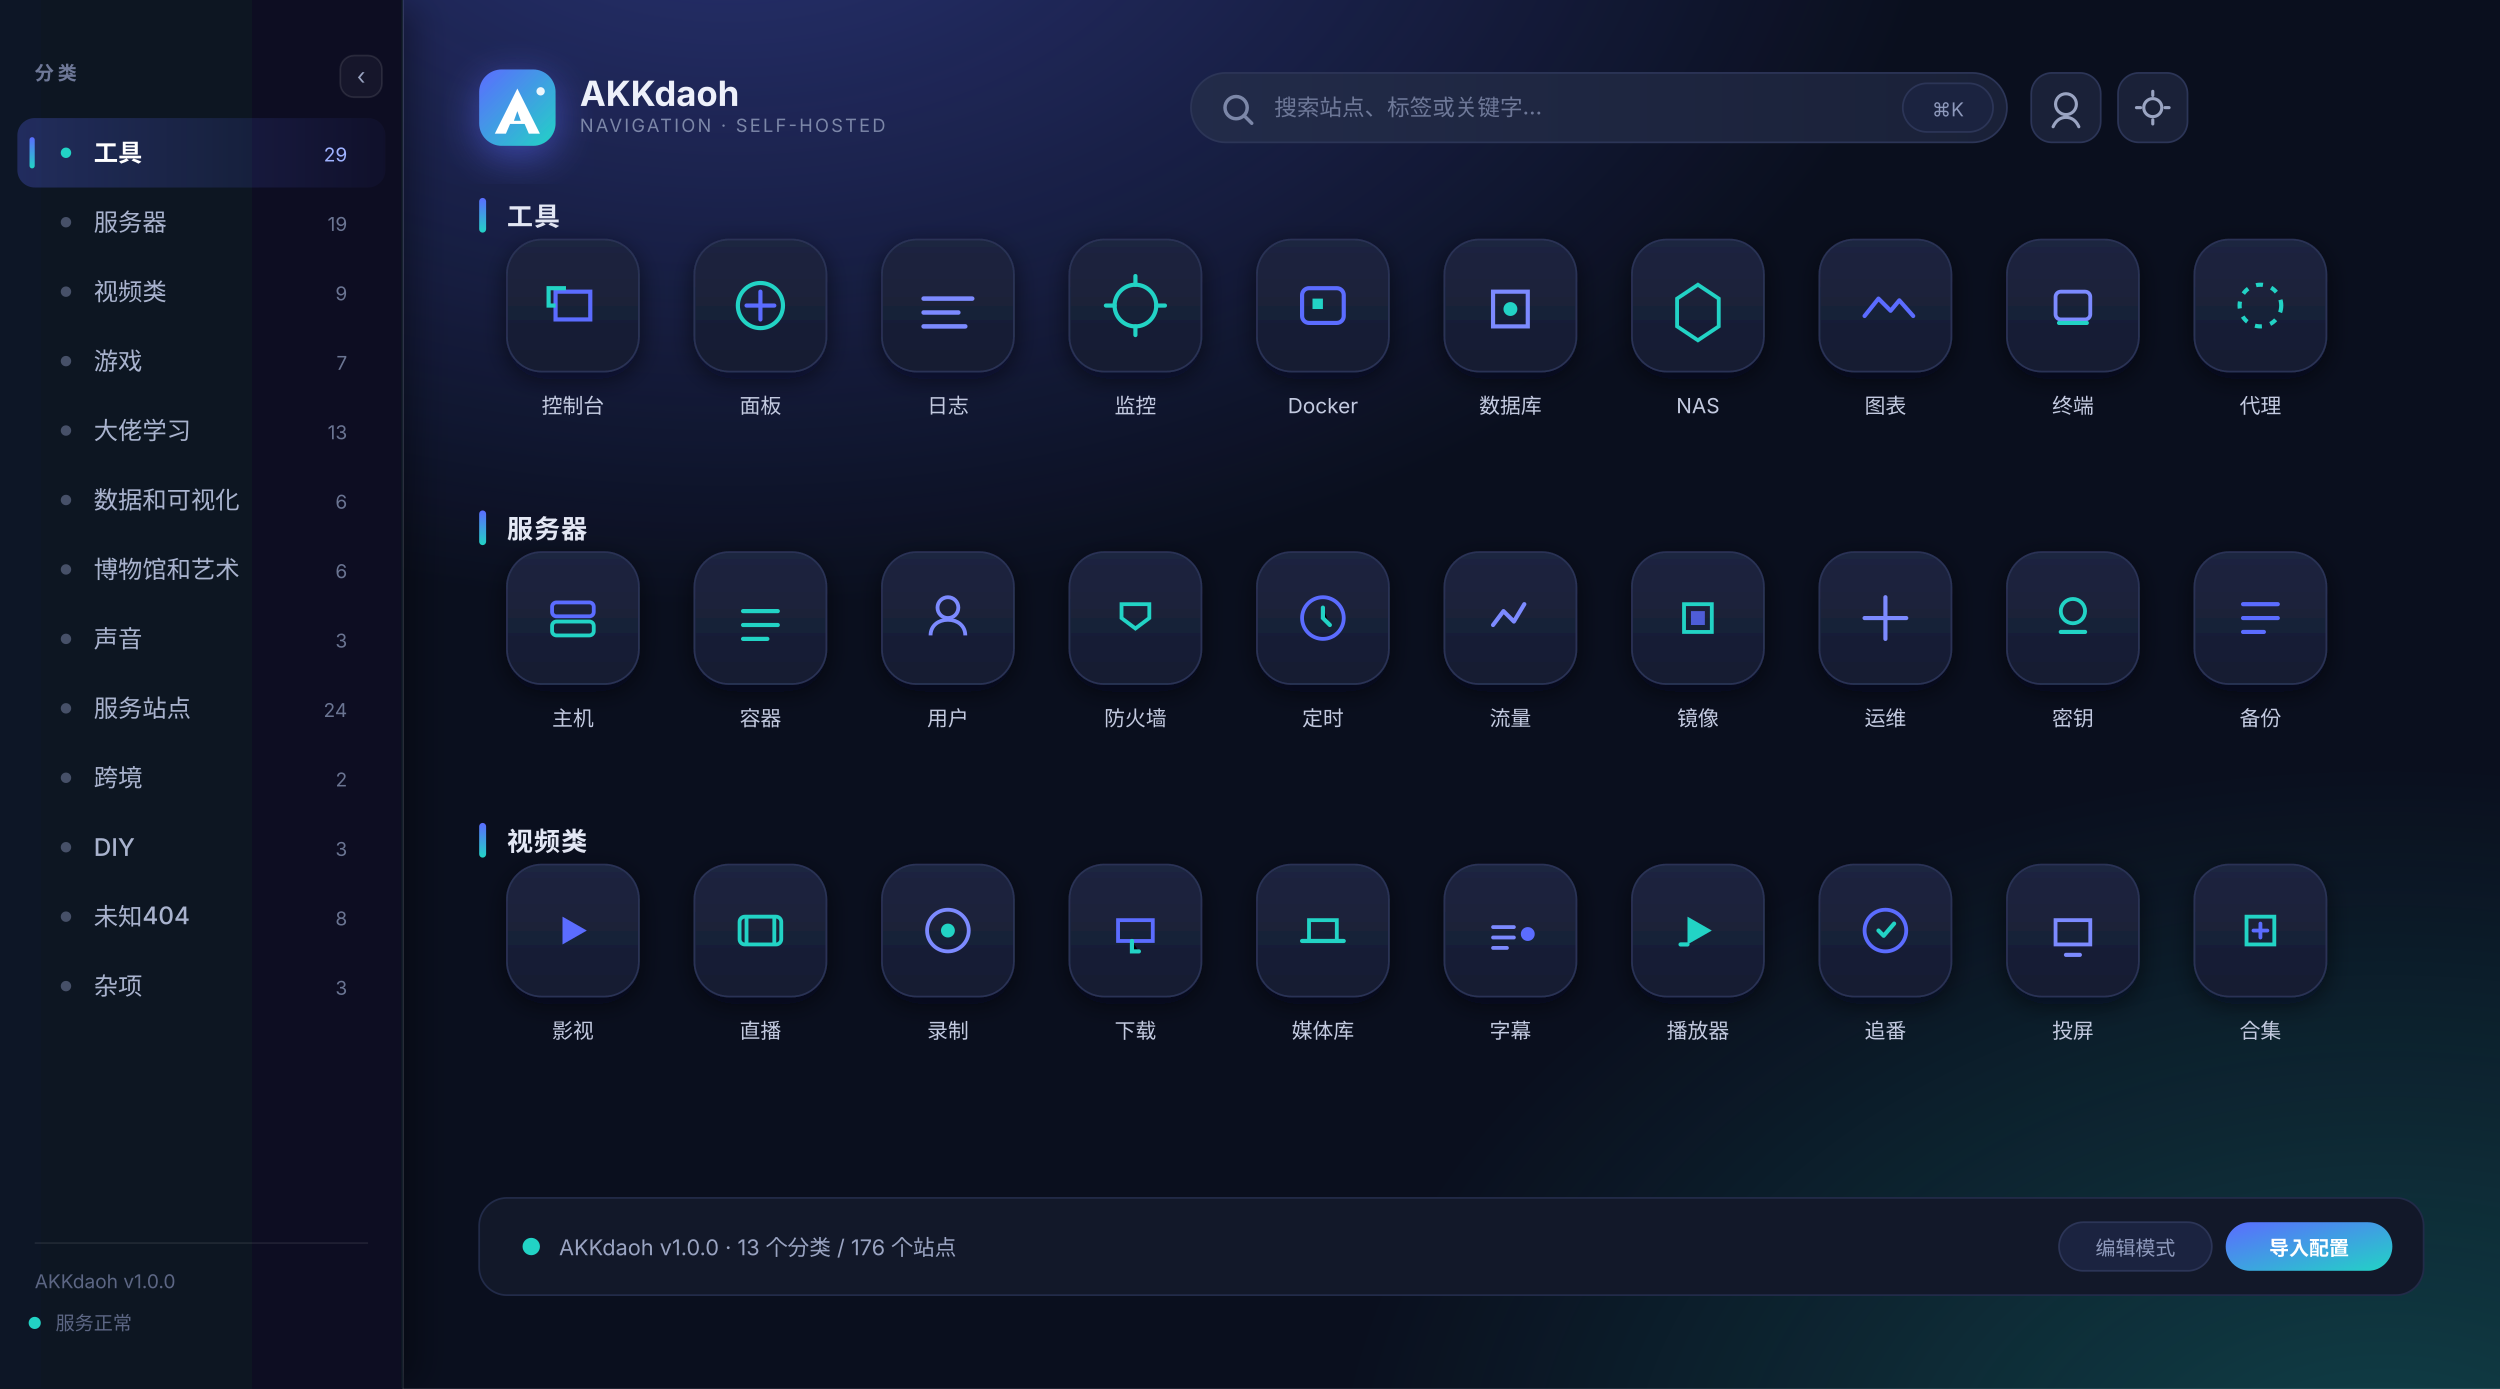
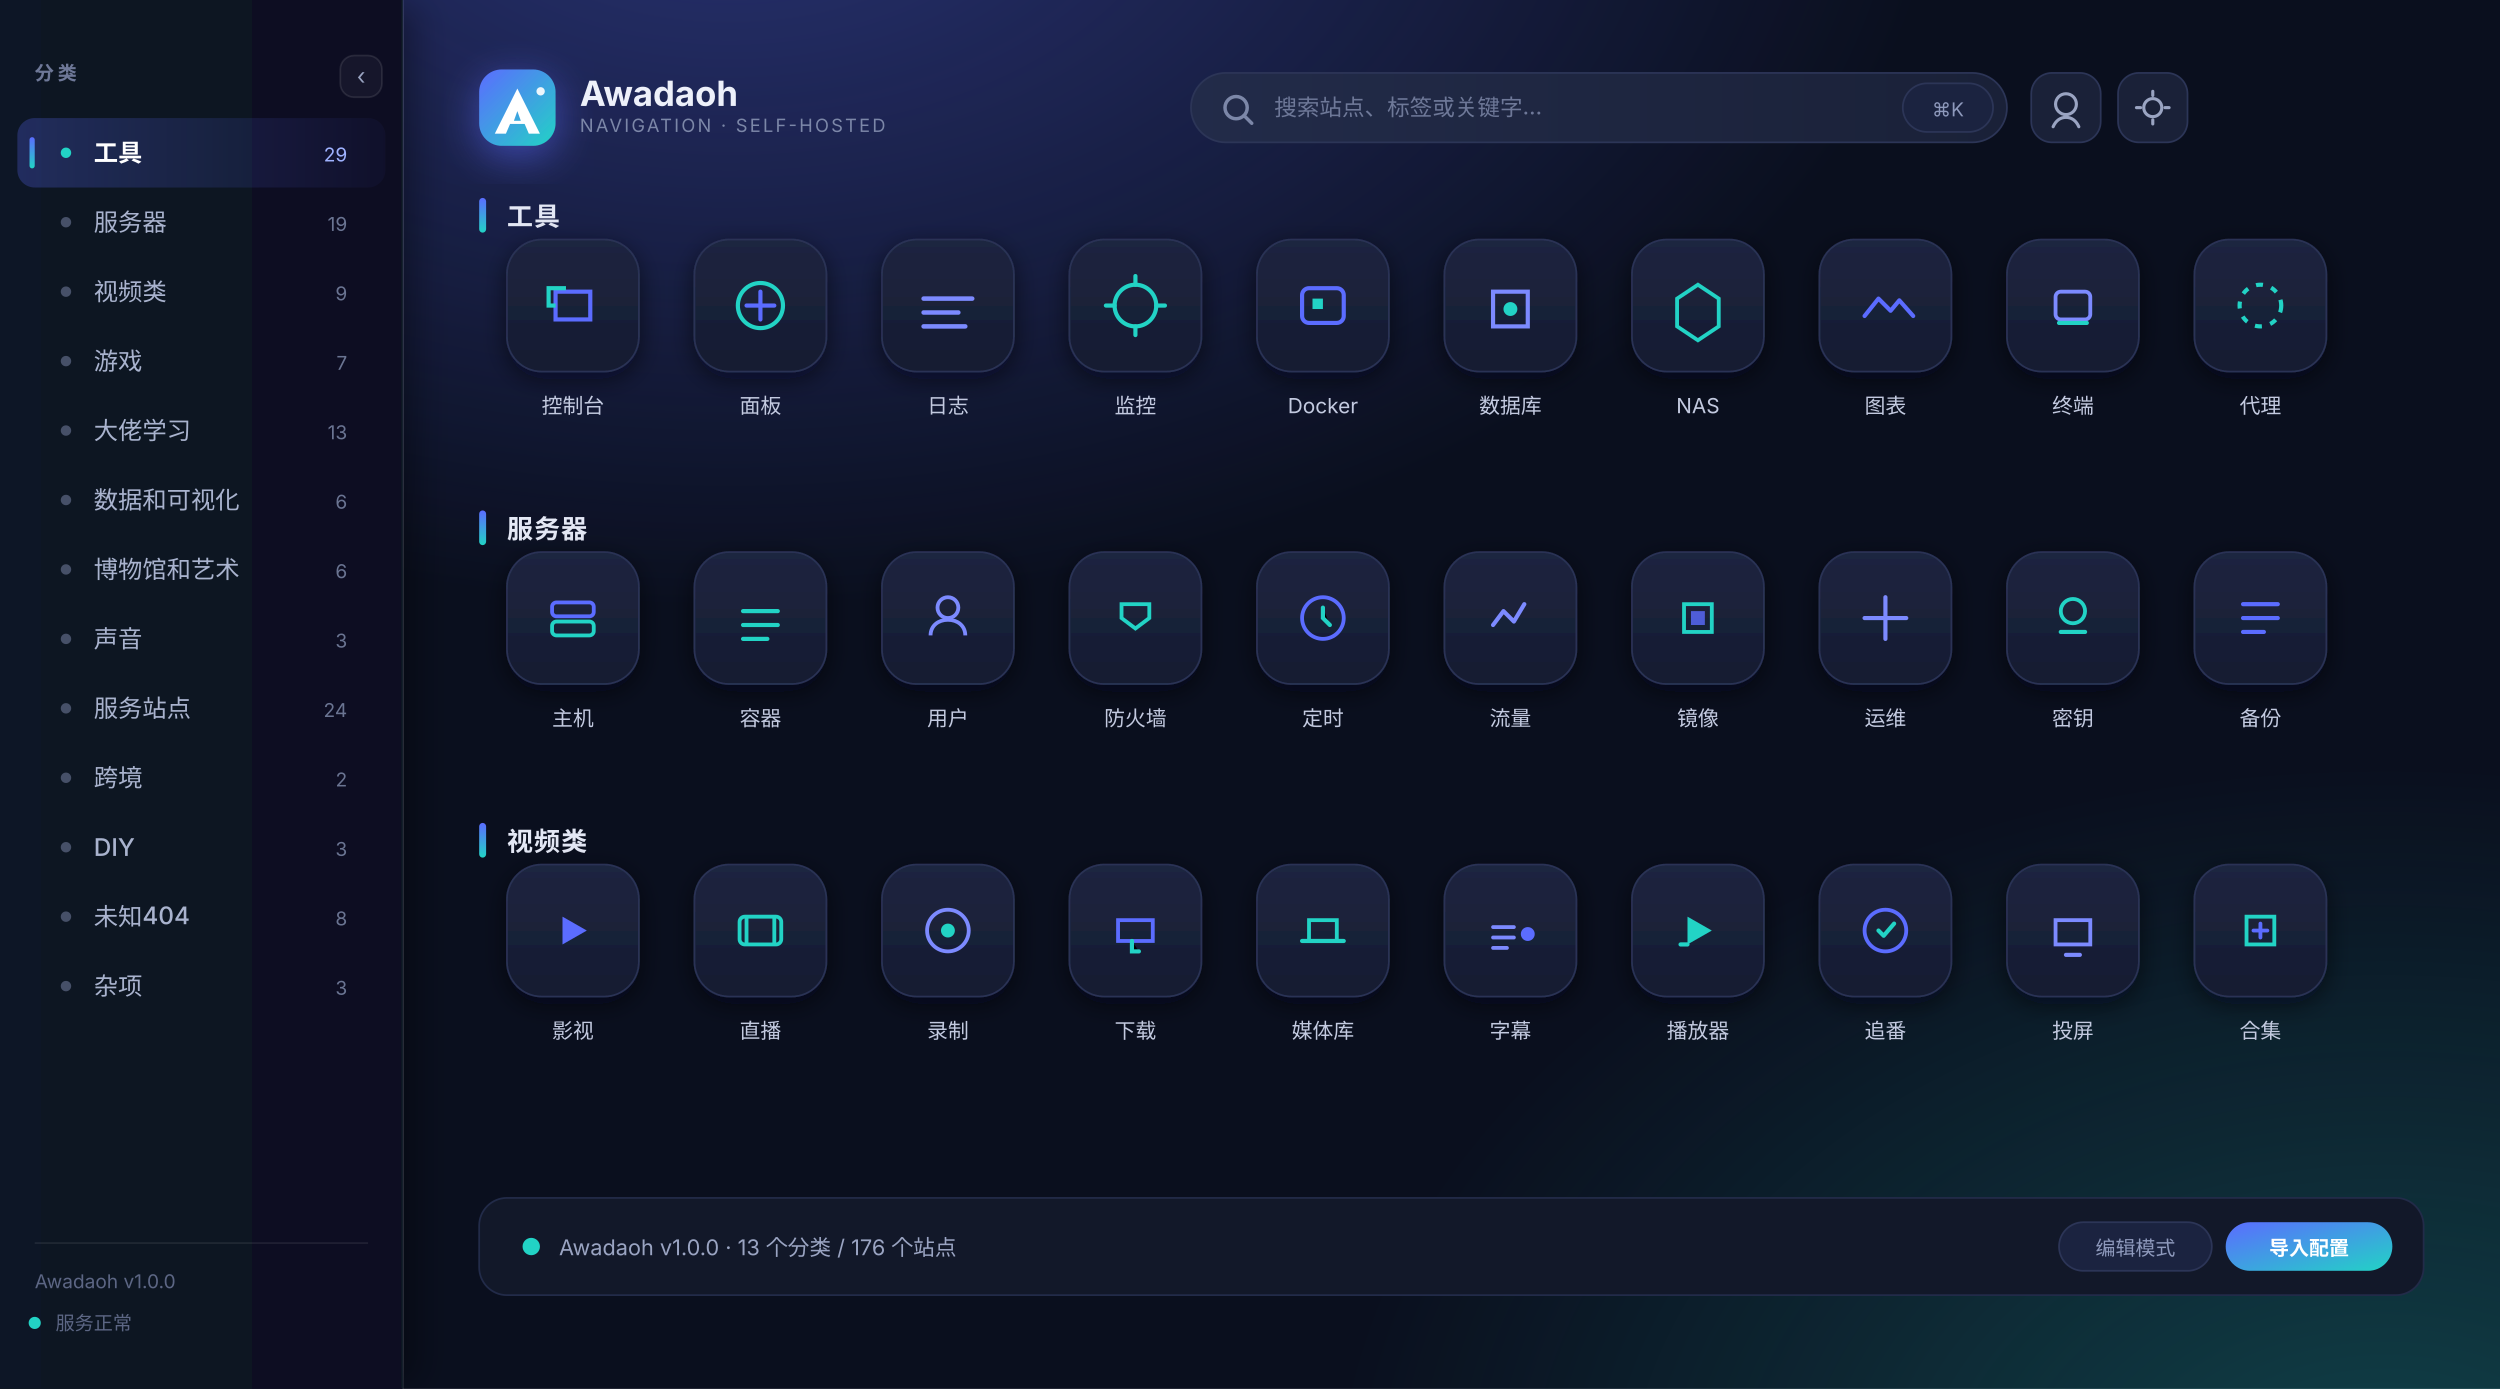
- <svg xmlns="http://www.w3.org/2000/svg" viewBox="0 0 1440 800" width="1440" height="800" role="img" aria-label="AKKdaoh 界面预览">
+ <svg xmlns="http://www.w3.org/2000/svg" viewBox="0 0 1440 800" width="1440" height="800" role="img" aria-label="Awadaoh 界面预览">
  <defs>
    <linearGradient id="brandG" x1="0" y1="0" x2="1" y2="1">
      <stop offset="0%" stop-color="#5B6CFF" />
      <stop offset="100%" stop-color="#22D3C5" />
    </linearGradient>
    <linearGradient id="barG" x1="0" y1="0" x2="0" y2="1">
      <stop offset="0%" stop-color="#5B6CFF" />
      <stop offset="100%" stop-color="#22D3C5" />
    </linearGradient>
    <linearGradient id="cardG" x1="0" y1="0" x2="0" y2="1">
      <stop offset="0%" stop-color="#1D2540" />
      <stop offset="100%" stop-color="#161C31" />
    </linearGradient>
    <linearGradient id="searchG" x1="0" y1="0" x2="1" y2="0">
      <stop offset="0%" stop-color="#222B49" />
      <stop offset="100%" stop-color="#1A2138" />
    </linearGradient>
    <linearGradient id="sideG" x1="0" y1="0" x2="1" y2="0">
      <stop offset="0%" stop-color="#0E1425" />
      <stop offset="100%" stop-color="#0B1020" />
    </linearGradient>
    <linearGradient id="activeG" x1="0" y1="0" x2="1" y2="0">
      <stop offset="0%" stop-color="#5B6CFF" stop-opacity="0.26" />
      <stop offset="100%" stop-color="#5B6CFF" stop-opacity="0.04" />
    </linearGradient>
    <radialGradient id="glowA" cx="50%" cy="50%" r="50%">
      <stop offset="0%" stop-color="#5B6CFF" stop-opacity="0.38" />
      <stop offset="100%" stop-color="#5B6CFF" stop-opacity="0" />
    </radialGradient>
    <radialGradient id="glowB" cx="50%" cy="50%" r="50%">
      <stop offset="0%" stop-color="#22D3C5" stop-opacity="0.26" />
      <stop offset="100%" stop-color="#22D3C5" stop-opacity="0" />
    </radialGradient>
    <filter id="softShadow" x="-30%" y="-30%" width="160%" height="160%">
      <feDropShadow dx="0" dy="4" stdDeviation="7" flood-color="#05070F" flood-opacity="0.55" />
    </filter>
    <filter id="brandGlow" x="-50%" y="-50%" width="200%" height="200%">
      <feDropShadow dx="0" dy="6" stdDeviation="12" flood-color="#5B6CFF" flood-opacity="0.55" />
    </filter>
    <filter id="sideShadow" x="-20%" y="0%" width="140%" height="100%">
      <feDropShadow dx="4" dy="0" stdDeviation="12" flood-color="#000000" flood-opacity="0.45" />
    </filter>
  </defs>
  <rect width="1440" height="800" fill="#0A0F1E" />
  <ellipse cx="420" cy="-90" rx="700" ry="440" fill="url(#glowA)" />
  <ellipse cx="1370" cy="870" rx="600" ry="430" fill="url(#glowB)" />
  <g filter="url(#sideShadow)">
    <rect width="232" height="800" fill="url(#sideG)" />
    <line x1="232" y1="0" x2="232" y2="800" stroke="#FFFFFF" stroke-opacity="0.07" />
  </g>
  <text x="20" y="46" font-family="Inter, 'PingFang SC', 'Microsoft YaHei', sans-serif" font-size="11" font-weight="700" letter-spacing="2.2" fill="#6E7898">分类</text>
  <g transform="translate(196,32)">
    <rect width="24" height="24" rx="8" fill="#FFFFFF" fill-opacity="0.04" stroke="#FFFFFF" stroke-opacity="0.10" />
    <text x="12" y="16.5" text-anchor="middle" font-family="Inter, sans-serif" font-size="13" fill="#9AA4C2">‹</text>
  </g>
  <g transform="translate(10,68)">
    <rect width="212" height="40" rx="10" fill="url(#activeG)" />
    <rect x="7" y="11" width="3" height="18" rx="1.5" fill="url(#barG)" />
    <circle cx="28" cy="20" r="3" fill="#22D3C5" />
    <text x="44" y="25" font-family="Inter, 'PingFang SC', 'Microsoft YaHei', sans-serif" font-size="14" font-weight="600" fill="#FFFFFF">工具</text>
    <text x="190" y="25" text-anchor="end" font-family="Inter, sans-serif" font-size="11" fill="#9FB2FF">29</text>
  </g>
  <g font-family="Inter, 'PingFang SC', 'Microsoft YaHei', sans-serif" font-size="14" font-weight="500" fill="#A9B3CE">
    <g transform="translate(10,108)">
      <circle cx="28" cy="20" r="3" fill="#8C98BE" fill-opacity="0.45" />
      <text x="44" y="25">服务器</text>
      <text x="190" y="25" text-anchor="end" font-size="11" fill="#6A7492" font-weight="400">19</text>
    </g>
    <g transform="translate(10,148)">
      <circle cx="28" cy="20" r="3" fill="#8C98BE" fill-opacity="0.45" />
      <text x="44" y="25">视频类</text>
      <text x="190" y="25" text-anchor="end" font-size="11" fill="#6A7492" font-weight="400">9</text>
    </g>
    <g transform="translate(10,188)">
      <circle cx="28" cy="20" r="3" fill="#8C98BE" fill-opacity="0.45" />
      <text x="44" y="25">游戏</text>
      <text x="190" y="25" text-anchor="end" font-size="11" fill="#6A7492" font-weight="400">7</text>
    </g>
    <g transform="translate(10,228)">
      <circle cx="28" cy="20" r="3" fill="#8C98BE" fill-opacity="0.45" />
      <text x="44" y="25">大佬学习</text>
      <text x="190" y="25" text-anchor="end" font-size="11" fill="#6A7492" font-weight="400">13</text>
    </g>
    <g transform="translate(10,268)">
      <circle cx="28" cy="20" r="3" fill="#8C98BE" fill-opacity="0.45" />
      <text x="44" y="25">数据和可视化</text>
      <text x="190" y="25" text-anchor="end" font-size="11" fill="#6A7492" font-weight="400">6</text>
    </g>
    <g transform="translate(10,308)">
      <circle cx="28" cy="20" r="3" fill="#8C98BE" fill-opacity="0.45" />
      <text x="44" y="25">博物馆和艺术</text>
      <text x="190" y="25" text-anchor="end" font-size="11" fill="#6A7492" font-weight="400">6</text>
    </g>
    <g transform="translate(10,348)">
      <circle cx="28" cy="20" r="3" fill="#8C98BE" fill-opacity="0.45" />
      <text x="44" y="25">声音</text>
      <text x="190" y="25" text-anchor="end" font-size="11" fill="#6A7492" font-weight="400">3</text>
    </g>
    <g transform="translate(10,388)">
      <circle cx="28" cy="20" r="3" fill="#8C98BE" fill-opacity="0.45" />
      <text x="44" y="25">服务站点</text>
      <text x="190" y="25" text-anchor="end" font-size="11" fill="#6A7492" font-weight="400">24</text>
    </g>
    <g transform="translate(10,428)">
      <circle cx="28" cy="20" r="3" fill="#8C98BE" fill-opacity="0.45" />
      <text x="44" y="25">跨境</text>
      <text x="190" y="25" text-anchor="end" font-size="11" fill="#6A7492" font-weight="400">2</text>
    </g>
    <g transform="translate(10,468)">
      <circle cx="28" cy="20" r="3" fill="#8C98BE" fill-opacity="0.45" />
      <text x="44" y="25">DIY</text>
      <text x="190" y="25" text-anchor="end" font-size="11" fill="#6A7492" font-weight="400">3</text>
    </g>
    <g transform="translate(10,508)">
      <circle cx="28" cy="20" r="3" fill="#8C98BE" fill-opacity="0.45" />
      <text x="44" y="25">未知404</text>
      <text x="190" y="25" text-anchor="end" font-size="11" fill="#6A7492" font-weight="400">8</text>
    </g>
    <g transform="translate(10,548)">
      <circle cx="28" cy="20" r="3" fill="#8C98BE" fill-opacity="0.45" />
      <text x="44" y="25">杂项</text>
      <text x="190" y="25" text-anchor="end" font-size="11" fill="#6A7492" font-weight="400">3</text>
    </g>
  </g>
  <line x1="20" y1="716" x2="212" y2="716" stroke="#FFFFFF" stroke-opacity="0.08" />
-   <text x="20" y="742" font-family="Inter, 'PingFang SC', 'Microsoft YaHei', sans-serif" font-size="11" fill="#5C6684">AKKdaoh v1.0.0</text>
+   <text x="20" y="742" font-family="Inter, 'PingFang SC', 'Microsoft YaHei', sans-serif" font-size="11" fill="#5C6684">Awadaoh v1.0.0</text>
  <circle cx="20" cy="762" r="3.5" fill="#22D3C5" />
  <text x="32" y="766" font-family="Inter, 'PingFang SC', 'Microsoft YaHei', sans-serif" font-size="11" fill="#5C6684">服务正常</text>
  <g transform="translate(276,40)">
    <rect x="0" y="0" width="44" height="44" rx="13" fill="url(#brandG)" filter="url(#brandGlow)" />
    <path d="M22 11 L35 37 H28.6 L26.2 31.4 H17.8 L15.4 37 H9 Z M22 24 L24 29.6 H20 Z" fill="#FFFFFF" fill-rule="evenodd" />
    <circle cx="35.4" cy="12.6" r="2.4" fill="#FFFFFF" fill-opacity="0.9" />
-     <text x="58" y="21" font-family="Inter, 'PingFang SC', 'Microsoft YaHei', sans-serif" font-size="20" font-weight="700" fill="#EDF0FA">AKKdaoh</text>
+     <text x="58" y="21" font-family="Inter, 'PingFang SC', 'Microsoft YaHei', sans-serif" font-size="20" font-weight="700" fill="#EDF0FA">Awadaoh</text>
    <text x="58" y="36" font-family="Inter, 'PingFang SC', 'Microsoft YaHei', sans-serif" font-size="10.5" letter-spacing="1.3" fill="#7C87A8">NAVIGATION · SELF-HOSTED</text>
    <g transform="translate(410,2)">
      <rect width="470" height="40" rx="20" fill="url(#searchG)" stroke="#2C3557" stroke-width="1" />
      <circle cx="26" cy="20" r="6.4" fill="none" stroke="#7C87A8" stroke-width="2" />
      <line x1="30.6" y1="24.6" x2="35" y2="29" stroke="#7C87A8" stroke-width="2" stroke-linecap="round" />
      <text x="48" y="24.5" font-family="Inter, 'PingFang SC', 'Microsoft YaHei', sans-serif" font-size="13" fill="#6E7898">搜索站点、标签或关键字…</text>
      <g transform="translate(410,6)">
        <rect width="52" height="28" rx="14" fill="#1B2340" stroke="#2C3557" stroke-width="1" />
        <text x="26" y="19" text-anchor="middle" font-family="Inter, 'PingFang SC', 'Microsoft YaHei', sans-serif" font-size="11" fill="#8E99BC">⌘K</text>
      </g>
    </g>
    <g transform="translate(894,2)">
      <rect width="40" height="40" rx="12" fill="#1A2138" stroke="#2C3557" stroke-width="1" />
      <circle cx="20" cy="18" r="6" fill="none" stroke="#9AA4C2" stroke-width="1.8" />
      <path d="M12.6 31c1.6-3.6 4.2-5.4 7.4-5.4s5.8 1.8 7.4 5.4" fill="none" stroke="#9AA4C2" stroke-width="1.8" stroke-linecap="round" />
    </g>
    <g transform="translate(944,2)">
      <rect width="40" height="40" rx="12" fill="#1A2138" stroke="#2C3557" stroke-width="1" />
      <circle cx="20" cy="20" r="5.2" fill="none" stroke="#9AA4C2" stroke-width="1.8" />
      <g stroke="#9AA4C2" stroke-width="1.8" stroke-linecap="round">
        <line x1="20" y1="10.6" x2="20" y2="13" />
        <line x1="20" y1="27" x2="20" y2="29.4" />
        <line x1="10.6" y1="20" x2="13" y2="20" />
        <line x1="27" y1="20" x2="29.4" y2="20" />
      </g>
    </g>
  </g>
  <g transform="translate(276,124)">
    <rect x="0" y="-10" width="4" height="20" rx="2" fill="url(#barG)" />
    <text x="16" y="6" font-family="Inter, 'PingFang SC', 'Microsoft YaHei', sans-serif" font-size="15" font-weight="700" letter-spacing="0.6" fill="#E4E8F5">工具</text>
    <g transform="translate(16,14)">
      <g filter="url(#softShadow)">
        <rect width="76" height="76" rx="20" fill="url(#cardG)" />
        <rect width="76" height="76" rx="20" fill="none" stroke="#2A3355" stroke-width="1" />
      </g>
      <path d="M28 30 h20 v16 h-20 z" fill="none" stroke="#5B6CFF" stroke-width="2.4" />
      <path d="M28 38 h-4 v-10 h10" fill="none" stroke="#22D3C5" stroke-width="2.4" />
      <text x="38" y="100" text-anchor="middle" font-family="Inter, 'PingFang SC', 'Microsoft YaHei', sans-serif" font-size="12" fill="#C3CAE0">控制台</text>
    </g>
    <g transform="translate(124,14)">
      <g filter="url(#softShadow)">
        <rect width="76" height="76" rx="20" fill="url(#cardG)" />
        <rect width="76" height="76" rx="20" fill="none" stroke="#2A3355" stroke-width="1" />
      </g>
      <circle cx="38" cy="38" r="13" fill="none" stroke="#22D3C5" stroke-width="2.4" />
      <path d="M38 30 v16 M30 38 h16" stroke="#5B6CFF" stroke-width="2.4" stroke-linecap="round" />
      <text x="38" y="100" text-anchor="middle" font-family="Inter, 'PingFang SC', 'Microsoft YaHei', sans-serif" font-size="12" fill="#C3CAE0">面板</text>
    </g>
    <g transform="translate(232,14)">
      <g filter="url(#softShadow)">
        <rect width="76" height="76" rx="20" fill="url(#cardG)" />
        <rect width="76" height="76" rx="20" fill="none" stroke="#2A3355" stroke-width="1" />
      </g>
      <path d="M24 34 h28 M24 42 h20 M24 50 h24" stroke="#7C8AFF" stroke-width="2.6" stroke-linecap="round" />
      <text x="38" y="100" text-anchor="middle" font-family="Inter, 'PingFang SC', 'Microsoft YaHei', sans-serif" font-size="12" fill="#C3CAE0">日志</text>
    </g>
    <g transform="translate(340,14)">
      <g filter="url(#softShadow)">
        <rect width="76" height="76" rx="20" fill="url(#cardG)" />
        <rect width="76" height="76" rx="20" fill="none" stroke="#2A3355" stroke-width="1" />
      </g>
      <circle cx="38" cy="38" r="12" fill="none" stroke="#22D3C5" stroke-width="2.4" />
      <path d="M38 26 v-5 M38 50 v5 M26 38 h-5 M50 38 h5" stroke="#22D3C5" stroke-width="2.4" stroke-linecap="round" />
      <text x="38" y="100" text-anchor="middle" font-family="Inter, 'PingFang SC', 'Microsoft YaHei', sans-serif" font-size="12" fill="#C3CAE0">监控</text>
    </g>
    <g transform="translate(448,14)">
      <g filter="url(#softShadow)">
        <rect width="76" height="76" rx="20" fill="url(#cardG)" />
        <rect width="76" height="76" rx="20" fill="none" stroke="#2A3355" stroke-width="1" />
      </g>
      <rect x="26" y="28" width="24" height="20" rx="4" fill="none" stroke="#5B6CFF" stroke-width="2.4" />
      <path d="M32 34 h6 v6 h-6 z" fill="#22D3C5" />
      <text x="38" y="100" text-anchor="middle" font-family="Inter, 'PingFang SC', 'Microsoft YaHei', sans-serif" font-size="12" fill="#C3CAE0">Docker</text>
    </g>
    <g transform="translate(556,14)">
      <g filter="url(#softShadow)">
        <rect width="76" height="76" rx="20" fill="url(#cardG)" />
        <rect width="76" height="76" rx="20" fill="none" stroke="#2A3355" stroke-width="1" />
      </g>
      <path d="M28 30 h20 v20 h-20 z" fill="none" stroke="#7C8AFF" stroke-width="2.4" />
      <circle cx="38" cy="40" r="4" fill="#22D3C5" />
      <text x="38" y="100" text-anchor="middle" font-family="Inter, 'PingFang SC', 'Microsoft YaHei', sans-serif" font-size="12" fill="#C3CAE0">数据库</text>
    </g>
    <g transform="translate(664,14)">
      <g filter="url(#softShadow)">
        <rect width="76" height="76" rx="20" fill="url(#cardG)" />
        <rect width="76" height="76" rx="20" fill="none" stroke="#2A3355" stroke-width="1" />
      </g>
      <path d="M26 34 l12-8 12 8 v16 l-12 8 -12-8 z" fill="none" stroke="#22D3C5" stroke-width="2.2" />
      <text x="38" y="100" text-anchor="middle" font-family="Inter, 'PingFang SC', 'Microsoft YaHei', sans-serif" font-size="12" fill="#C3CAE0">NAS</text>
    </g>
    <g transform="translate(772,14)">
      <g filter="url(#softShadow)">
        <rect width="76" height="76" rx="20" fill="url(#cardG)" />
        <rect width="76" height="76" rx="20" fill="none" stroke="#2A3355" stroke-width="1" />
      </g>
      <path d="M26 44 l8-10 7 7 5-6 8 9" fill="none" stroke="#5B6CFF" stroke-width="2.4" stroke-linecap="round" stroke-linejoin="round" />
      <text x="38" y="100" text-anchor="middle" font-family="Inter, 'PingFang SC', 'Microsoft YaHei', sans-serif" font-size="12" fill="#C3CAE0">图表</text>
    </g>
    <g transform="translate(880,14)">
      <g filter="url(#softShadow)">
        <rect width="76" height="76" rx="20" fill="url(#cardG)" />
        <rect width="76" height="76" rx="20" fill="none" stroke="#2A3355" stroke-width="1" />
      </g>
      <rect x="28" y="30" width="20" height="16" rx="3" fill="none" stroke="#7C8AFF" stroke-width="2.2" />
      <path d="M30 48 h16" stroke="#22D3C5" stroke-width="2.4" stroke-linecap="round" />
      <text x="38" y="100" text-anchor="middle" font-family="Inter, 'PingFang SC', 'Microsoft YaHei', sans-serif" font-size="12" fill="#C3CAE0">终端</text>
    </g>
    <g transform="translate(988,14)">
      <g filter="url(#softShadow)">
        <rect width="76" height="76" rx="20" fill="url(#cardG)" />
        <rect width="76" height="76" rx="20" fill="none" stroke="#2A3355" stroke-width="1" />
      </g>
      <circle cx="38" cy="38" r="12" fill="none" stroke="#22D3C5" stroke-width="2.4" stroke-dasharray="4 5" />
      <text x="38" y="100" text-anchor="middle" font-family="Inter, 'PingFang SC', 'Microsoft YaHei', sans-serif" font-size="12" fill="#C3CAE0">代理</text>
    </g>
  </g>
  <g transform="translate(276,304)">
    <rect x="0" y="-10" width="4" height="20" rx="2" fill="url(#barG)" />
    <text x="16" y="6" font-family="Inter, 'PingFang SC', 'Microsoft YaHei', sans-serif" font-size="15" font-weight="700" letter-spacing="0.6" fill="#E4E8F5">服务器</text>
    <g transform="translate(16,14)">
      <g filter="url(#softShadow)">
        <rect width="76" height="76" rx="20" fill="url(#cardG)" />
        <rect width="76" height="76" rx="20" fill="none" stroke="#2A3355" stroke-width="1" />
      </g>
      <rect x="26" y="29" width="24" height="8" rx="2.5" fill="none" stroke="#5B6CFF" stroke-width="2.2" />
      <rect x="26" y="40" width="24" height="8" rx="2.5" fill="none" stroke="#22D3C5" stroke-width="2.2" />
      <text x="38" y="100" text-anchor="middle" font-family="Inter, 'PingFang SC', 'Microsoft YaHei', sans-serif" font-size="12" fill="#C3CAE0">主机</text>
    </g>
    <g transform="translate(124,14)">
      <g filter="url(#softShadow)">
        <rect width="76" height="76" rx="20" fill="url(#cardG)" />
        <rect width="76" height="76" rx="20" fill="none" stroke="#2A3355" stroke-width="1" />
      </g>
      <path d="M28 34 h20 M28 42 h20 M28 50 h14" stroke="#22D3C5" stroke-width="2.4" stroke-linecap="round" />
      <text x="38" y="100" text-anchor="middle" font-family="Inter, 'PingFang SC', 'Microsoft YaHei', sans-serif" font-size="12" fill="#C3CAE0">容器</text>
    </g>
    <g transform="translate(232,14)">
      <g filter="url(#softShadow)">
        <rect width="76" height="76" rx="20" fill="url(#cardG)" />
        <rect width="76" height="76" rx="20" fill="none" stroke="#2A3355" stroke-width="1" />
      </g>
      <circle cx="38" cy="32" r="6" fill="none" stroke="#7C8AFF" stroke-width="2.2" />
      <path d="M28 48 c0-5.6 4.5-9 10-9s10 3.4 10 9" fill="none" stroke="#7C8AFF" stroke-width="2.2" />
      <text x="38" y="100" text-anchor="middle" font-family="Inter, 'PingFang SC', 'Microsoft YaHei', sans-serif" font-size="12" fill="#C3CAE0">用户</text>
    </g>
    <g transform="translate(340,14)">
      <g filter="url(#softShadow)">
        <rect width="76" height="76" rx="20" fill="url(#cardG)" />
        <rect width="76" height="76" rx="20" fill="none" stroke="#2A3355" stroke-width="1" />
      </g>
      <path d="M30 30 h16 v8 l-8 6 -8-6 z" fill="none" stroke="#22D3C5" stroke-width="2.2" />
      <text x="38" y="100" text-anchor="middle" font-family="Inter, 'PingFang SC', 'Microsoft YaHei', sans-serif" font-size="12" fill="#C3CAE0">防火墙</text>
    </g>
    <g transform="translate(448,14)">
      <g filter="url(#softShadow)">
        <rect width="76" height="76" rx="20" fill="url(#cardG)" />
        <rect width="76" height="76" rx="20" fill="none" stroke="#2A3355" stroke-width="1" />
      </g>
      <circle cx="38" cy="38" r="12" fill="none" stroke="#5B6CFF" stroke-width="2.2" />
      <path d="M38 32 v6 l4 4" stroke="#22D3C5" stroke-width="2.4" stroke-linecap="round" />
      <text x="38" y="100" text-anchor="middle" font-family="Inter, 'PingFang SC', 'Microsoft YaHei', sans-serif" font-size="12" fill="#C3CAE0">定时</text>
    </g>
    <g transform="translate(556,14)">
      <g filter="url(#softShadow)">
        <rect width="76" height="76" rx="20" fill="url(#cardG)" />
        <rect width="76" height="76" rx="20" fill="none" stroke="#2A3355" stroke-width="1" />
      </g>
      <path d="M28 42 l6-8 6 6 6-10" fill="none" stroke="#7C8AFF" stroke-width="2.4" stroke-linecap="round" stroke-linejoin="round" />
      <text x="38" y="100" text-anchor="middle" font-family="Inter, 'PingFang SC', 'Microsoft YaHei', sans-serif" font-size="12" fill="#C3CAE0">流量</text>
    </g>
    <g transform="translate(664,14)">
      <g filter="url(#softShadow)">
        <rect width="76" height="76" rx="20" fill="url(#cardG)" />
        <rect width="76" height="76" rx="20" fill="none" stroke="#2A3355" stroke-width="1" />
      </g>
      <path d="M30 30 h16 v16 h-16 z" fill="none" stroke="#22D3C5" stroke-width="2.2" />
      <path d="M34 34 h8 v8 h-8 z" fill="#5B6CFF" fill-opacity="0.8" />
      <text x="38" y="100" text-anchor="middle" font-family="Inter, 'PingFang SC', 'Microsoft YaHei', sans-serif" font-size="12" fill="#C3CAE0">镜像</text>
    </g>
    <g transform="translate(772,14)">
      <g filter="url(#softShadow)">
        <rect width="76" height="76" rx="20" fill="url(#cardG)" />
        <rect width="76" height="76" rx="20" fill="none" stroke="#2A3355" stroke-width="1" />
      </g>
      <path d="M26 38 h24 M38 26 v24" stroke="#7C8AFF" stroke-width="2.4" stroke-linecap="round" />
      <text x="38" y="100" text-anchor="middle" font-family="Inter, 'PingFang SC', 'Microsoft YaHei', sans-serif" font-size="12" fill="#C3CAE0">运维</text>
    </g>
    <g transform="translate(880,14)">
      <g filter="url(#softShadow)">
        <rect width="76" height="76" rx="20" fill="url(#cardG)" />
        <rect width="76" height="76" rx="20" fill="none" stroke="#2A3355" stroke-width="1" />
      </g>
      <circle cx="38" cy="34" r="7" fill="none" stroke="#22D3C5" stroke-width="2.2" />
      <path d="M31 46 h14" stroke="#22D3C5" stroke-width="2.4" stroke-linecap="round" />
      <text x="38" y="100" text-anchor="middle" font-family="Inter, 'PingFang SC', 'Microsoft YaHei', sans-serif" font-size="12" fill="#C3CAE0">密钥</text>
    </g>
    <g transform="translate(988,14)">
      <g filter="url(#softShadow)">
        <rect width="76" height="76" rx="20" fill="url(#cardG)" />
        <rect width="76" height="76" rx="20" fill="none" stroke="#2A3355" stroke-width="1" />
      </g>
      <path d="M28 30 h20 M28 38 h20 M28 46 h12" stroke="#5B6CFF" stroke-width="2.4" stroke-linecap="round" />
      <text x="38" y="100" text-anchor="middle" font-family="Inter, 'PingFang SC', 'Microsoft YaHei', sans-serif" font-size="12" fill="#C3CAE0">备份</text>
    </g>
  </g>
  <g transform="translate(276,484)">
    <rect x="0" y="-10" width="4" height="20" rx="2" fill="url(#barG)" />
    <text x="16" y="6" font-family="Inter, 'PingFang SC', 'Microsoft YaHei', sans-serif" font-size="15" font-weight="700" letter-spacing="0.6" fill="#E4E8F5">视频类</text>
    <g transform="translate(16,14)">
      <g filter="url(#softShadow)">
        <rect width="76" height="76" rx="20" fill="url(#cardG)" />
        <rect width="76" height="76" rx="20" fill="none" stroke="#2A3355" stroke-width="1" />
      </g>
      <path d="M32 30 l14 8 -14 8 z" fill="#5B6CFF" />
      <text x="38" y="100" text-anchor="middle" font-family="Inter, 'PingFang SC', 'Microsoft YaHei', sans-serif" font-size="12" fill="#C3CAE0">影视</text>
    </g>
    <g transform="translate(124,14)">
      <g filter="url(#softShadow)">
        <rect width="76" height="76" rx="20" fill="url(#cardG)" />
        <rect width="76" height="76" rx="20" fill="none" stroke="#2A3355" stroke-width="1" />
      </g>
      <rect x="26" y="30" width="24" height="16" rx="3" fill="none" stroke="#22D3C5" stroke-width="2.2" />
      <path d="M30 30 v16 M46 30 v16" stroke="#22D3C5" stroke-width="2.2" />
      <text x="38" y="100" text-anchor="middle" font-family="Inter, 'PingFang SC', 'Microsoft YaHei', sans-serif" font-size="12" fill="#C3CAE0">直播</text>
    </g>
    <g transform="translate(232,14)">
      <g filter="url(#softShadow)">
        <rect width="76" height="76" rx="20" fill="url(#cardG)" />
        <rect width="76" height="76" rx="20" fill="none" stroke="#2A3355" stroke-width="1" />
      </g>
      <circle cx="38" cy="38" r="12" fill="none" stroke="#7C8AFF" stroke-width="2.2" />
      <circle cx="38" cy="38" r="4" fill="#22D3C5" />
      <text x="38" y="100" text-anchor="middle" font-family="Inter, 'PingFang SC', 'Microsoft YaHei', sans-serif" font-size="12" fill="#C3CAE0">录制</text>
    </g>
    <g transform="translate(340,14)">
      <g filter="url(#softShadow)">
        <rect width="76" height="76" rx="20" fill="url(#cardG)" />
        <rect width="76" height="76" rx="20" fill="none" stroke="#2A3355" stroke-width="1" />
      </g>
      <path d="M28 32 h20 v12 h-20 z" fill="none" stroke="#5B6CFF" stroke-width="2.2" />
      <path d="M36 44 v6 h4" stroke="#22D3C5" stroke-width="2.4" stroke-linecap="round" />
      <text x="38" y="100" text-anchor="middle" font-family="Inter, 'PingFang SC', 'Microsoft YaHei', sans-serif" font-size="12" fill="#C3CAE0">下载</text>
    </g>
    <g transform="translate(448,14)">
      <g filter="url(#softShadow)">
        <rect width="76" height="76" rx="20" fill="url(#cardG)" />
        <rect width="76" height="76" rx="20" fill="none" stroke="#2A3355" stroke-width="1" />
      </g>
      <path d="M30 44 v-12 h16 v12" fill="none" stroke="#22D3C5" stroke-width="2.2" />
      <path d="M26 44 h24" stroke="#22D3C5" stroke-width="2.4" stroke-linecap="round" />
      <text x="38" y="100" text-anchor="middle" font-family="Inter, 'PingFang SC', 'Microsoft YaHei', sans-serif" font-size="12" fill="#C3CAE0">媒体库</text>
    </g>
    <g transform="translate(556,14)">
      <g filter="url(#softShadow)">
        <rect width="76" height="76" rx="20" fill="url(#cardG)" />
        <rect width="76" height="76" rx="20" fill="none" stroke="#2A3355" stroke-width="1" />
      </g>
      <path d="M28 36 h12 M28 42 h12 M28 48 h8" stroke="#7C8AFF" stroke-width="2.2" stroke-linecap="round" />
      <circle cx="48" cy="40" r="4" fill="#5B6CFF" />
      <text x="38" y="100" text-anchor="middle" font-family="Inter, 'PingFang SC', 'Microsoft YaHei', sans-serif" font-size="12" fill="#C3CAE0">字幕</text>
    </g>
    <g transform="translate(664,14)">
      <g filter="url(#softShadow)">
        <rect width="76" height="76" rx="20" fill="url(#cardG)" />
        <rect width="76" height="76" rx="20" fill="none" stroke="#2A3355" stroke-width="1" />
      </g>
      <path d="M32 30 l14 8 -14 8 z" fill="#22D3C5" />
      <path d="M28 46 h4" stroke="#22D3C5" stroke-width="2.4" stroke-linecap="round" />
      <text x="38" y="100" text-anchor="middle" font-family="Inter, 'PingFang SC', 'Microsoft YaHei', sans-serif" font-size="12" fill="#C3CAE0">播放器</text>
    </g>
    <g transform="translate(772,14)">
      <g filter="url(#softShadow)">
        <rect width="76" height="76" rx="20" fill="url(#cardG)" />
        <rect width="76" height="76" rx="20" fill="none" stroke="#2A3355" stroke-width="1" />
      </g>
      <circle cx="38" cy="38" r="12" fill="none" stroke="#5B6CFF" stroke-width="2.2" />
      <path d="M34 38 l3 3 6-7" fill="none" stroke="#22D3C5" stroke-width="2.4" stroke-linecap="round" stroke-linejoin="round" />
      <text x="38" y="100" text-anchor="middle" font-family="Inter, 'PingFang SC', 'Microsoft YaHei', sans-serif" font-size="12" fill="#C3CAE0">追番</text>
    </g>
    <g transform="translate(880,14)">
      <g filter="url(#softShadow)">
        <rect width="76" height="76" rx="20" fill="url(#cardG)" />
        <rect width="76" height="76" rx="20" fill="none" stroke="#2A3355" stroke-width="1" />
      </g>
      <path d="M28 32 h20 v14 h-20 z" fill="none" stroke="#7C8AFF" stroke-width="2.2" />
      <path d="M34 52 h8" stroke="#7C8AFF" stroke-width="2.4" stroke-linecap="round" />
      <text x="38" y="100" text-anchor="middle" font-family="Inter, 'PingFang SC', 'Microsoft YaHei', sans-serif" font-size="12" fill="#C3CAE0">投屏</text>
    </g>
    <g transform="translate(988,14)">
      <g filter="url(#softShadow)">
        <rect width="76" height="76" rx="20" fill="url(#cardG)" />
        <rect width="76" height="76" rx="20" fill="none" stroke="#2A3355" stroke-width="1" />
      </g>
      <path d="M30 30 h16 v16 h-16 z" fill="none" stroke="#22D3C5" stroke-width="2.2" />
      <path d="M38 34 v8 M34 38 h8" stroke="#5B6CFF" stroke-width="2.2" stroke-linecap="round" />
      <text x="38" y="100" text-anchor="middle" font-family="Inter, 'PingFang SC', 'Microsoft YaHei', sans-serif" font-size="12" fill="#C3CAE0">合集</text>
    </g>
  </g>
  <g transform="translate(276,690)">
    <rect width="1120" height="56" rx="16" fill="#121829" stroke="#222B49" stroke-width="1" />
    <circle cx="30" cy="28" r="5" fill="#22D3C5" />
-     <text x="46" y="33" font-family="Inter, 'PingFang SC', 'Microsoft YaHei', sans-serif" font-size="12.5" fill="#9AA4C2">AKKdaoh v1.0.0 · 13 个分类 / 176 个站点</text>
+     <text x="46" y="33" font-family="Inter, 'PingFang SC', 'Microsoft YaHei', sans-serif" font-size="12.5" fill="#9AA4C2">Awadaoh v1.0.0 · 13 个分类 / 176 个站点</text>
    <g transform="translate(910,14)">
      <rect width="88" height="28" rx="14" fill="#1B2340" stroke="#2C3557" stroke-width="1" />
      <text x="44" y="19" text-anchor="middle" font-family="Inter, 'PingFang SC', 'Microsoft YaHei', sans-serif" font-size="11.5" fill="#8E99BC">编辑模式</text>
    </g>
    <g transform="translate(1006,14)">
      <rect width="96" height="28" rx="14" fill="url(#brandG)" />
      <text x="48" y="19" text-anchor="middle" font-family="Inter, 'PingFang SC', 'Microsoft YaHei', sans-serif" font-size="11.5" font-weight="600" fill="#FFFFFF">导入配置</text>
    </g>
  </g>
</svg>
